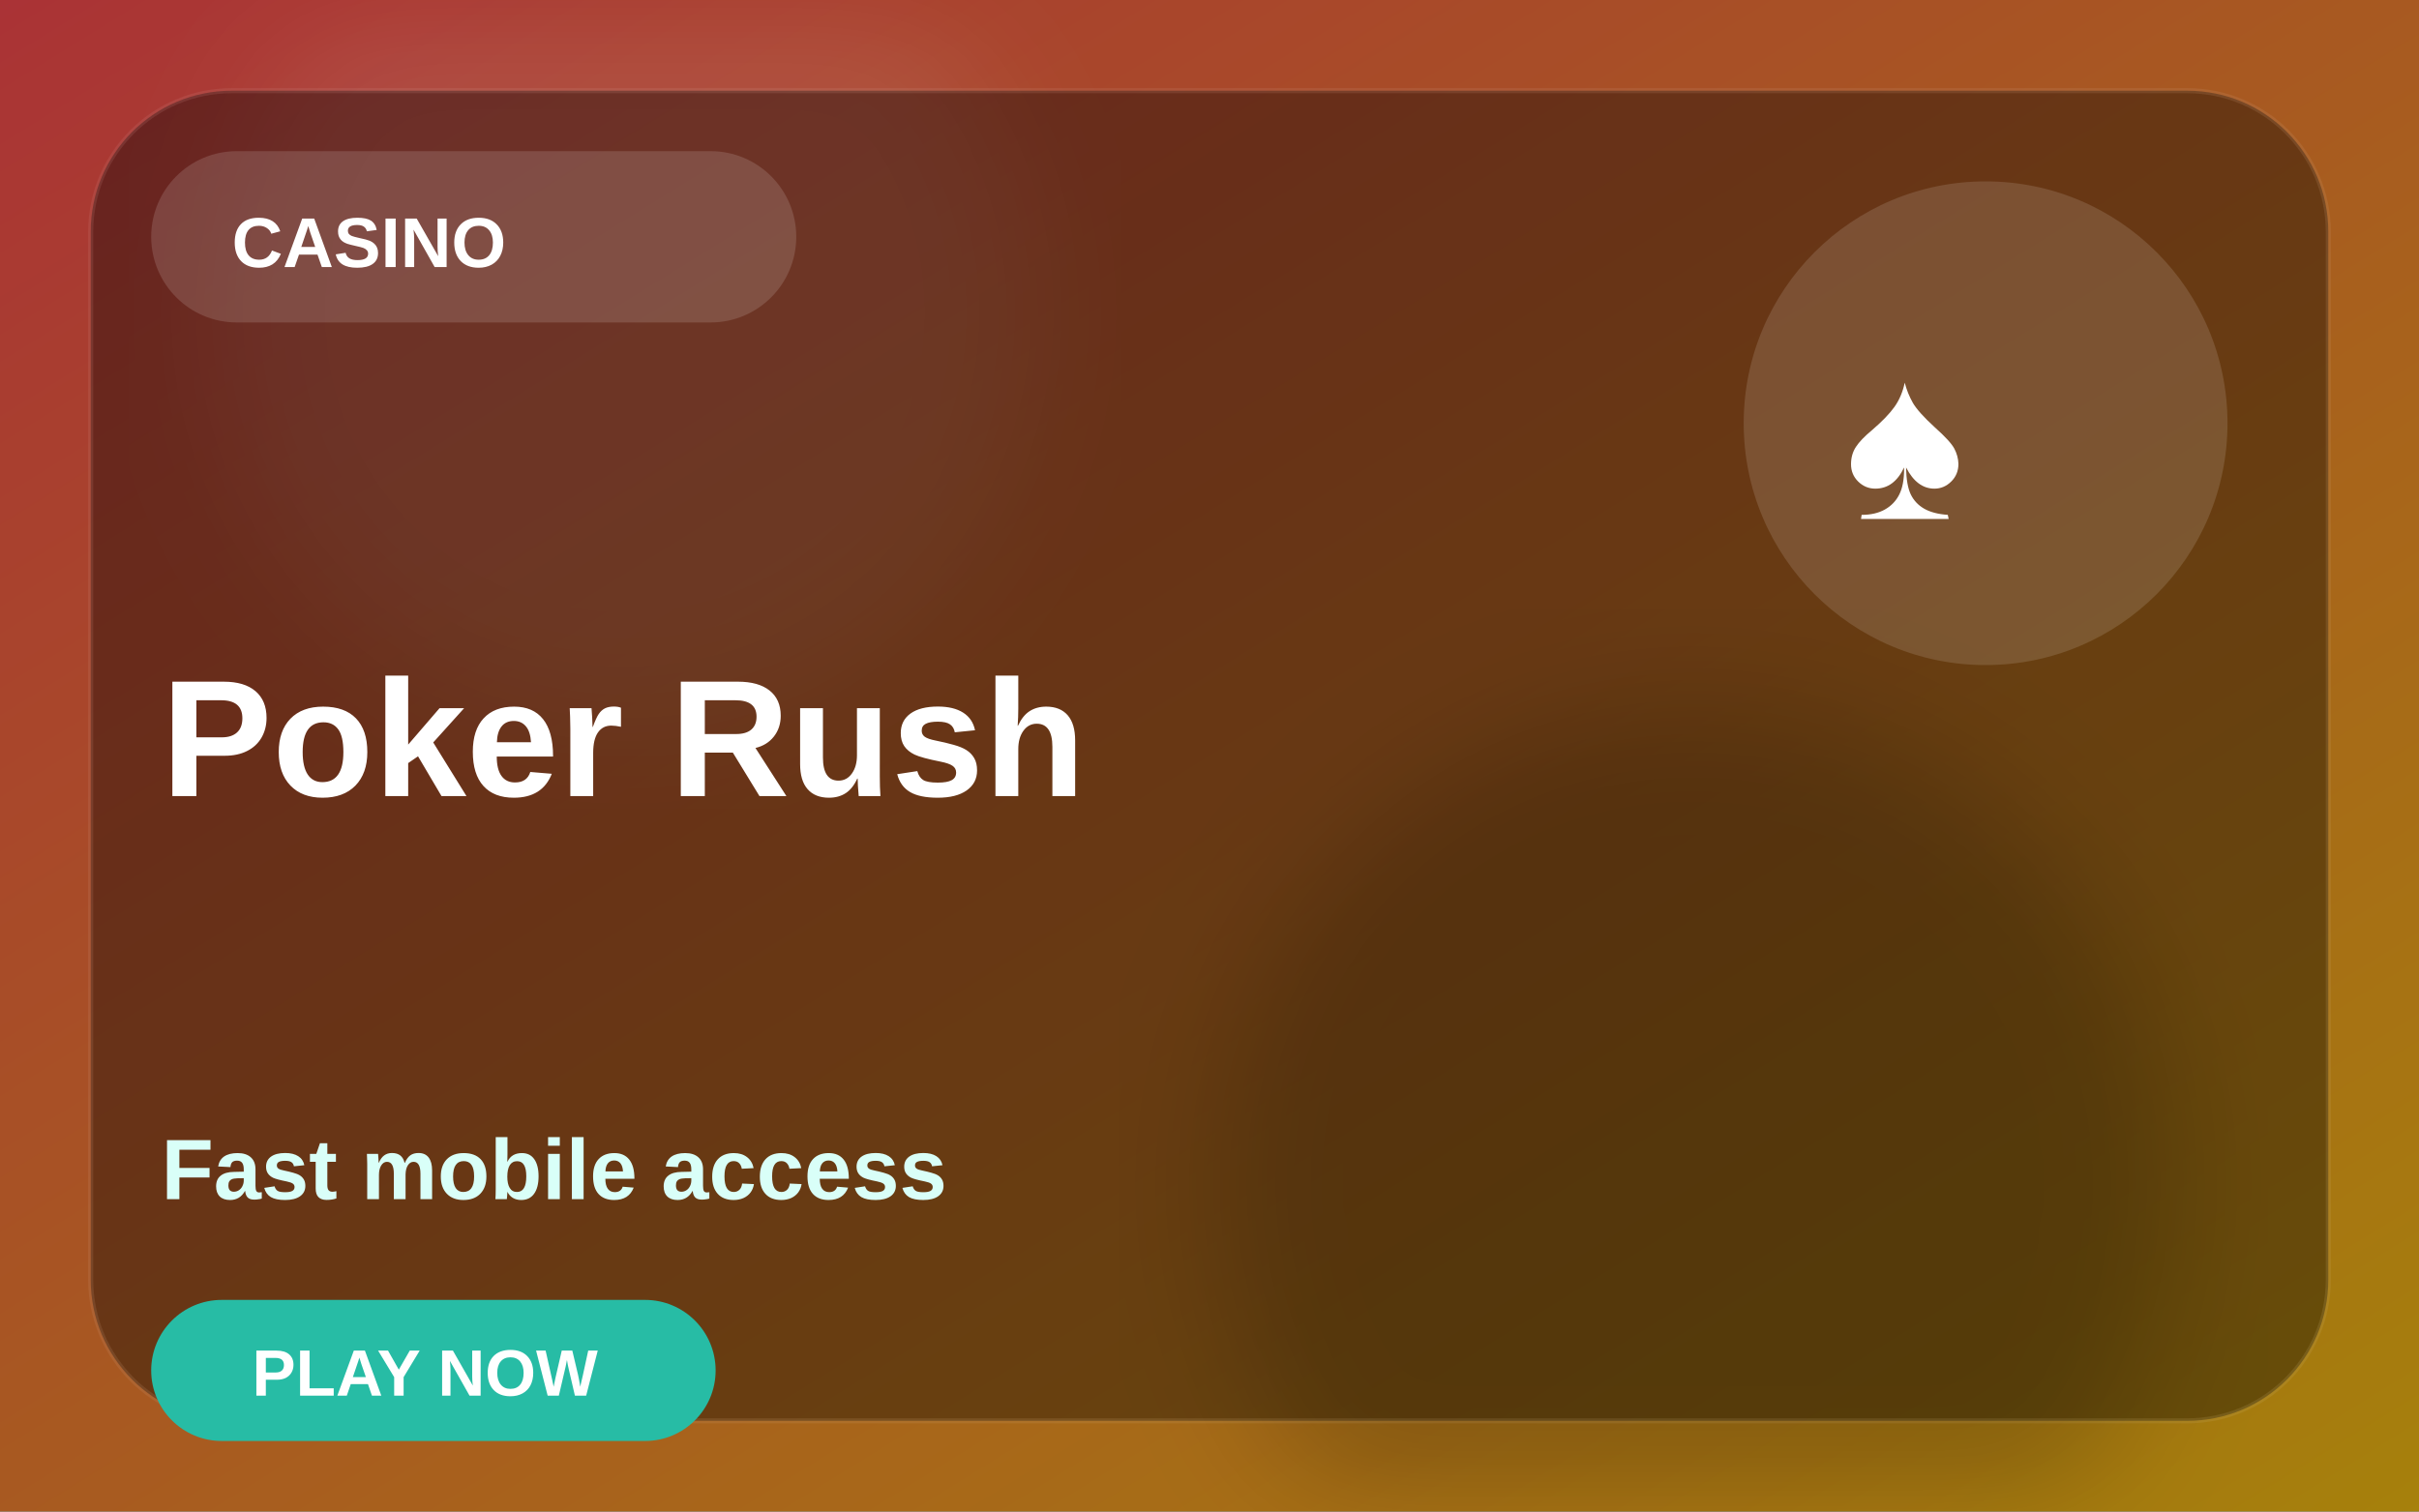
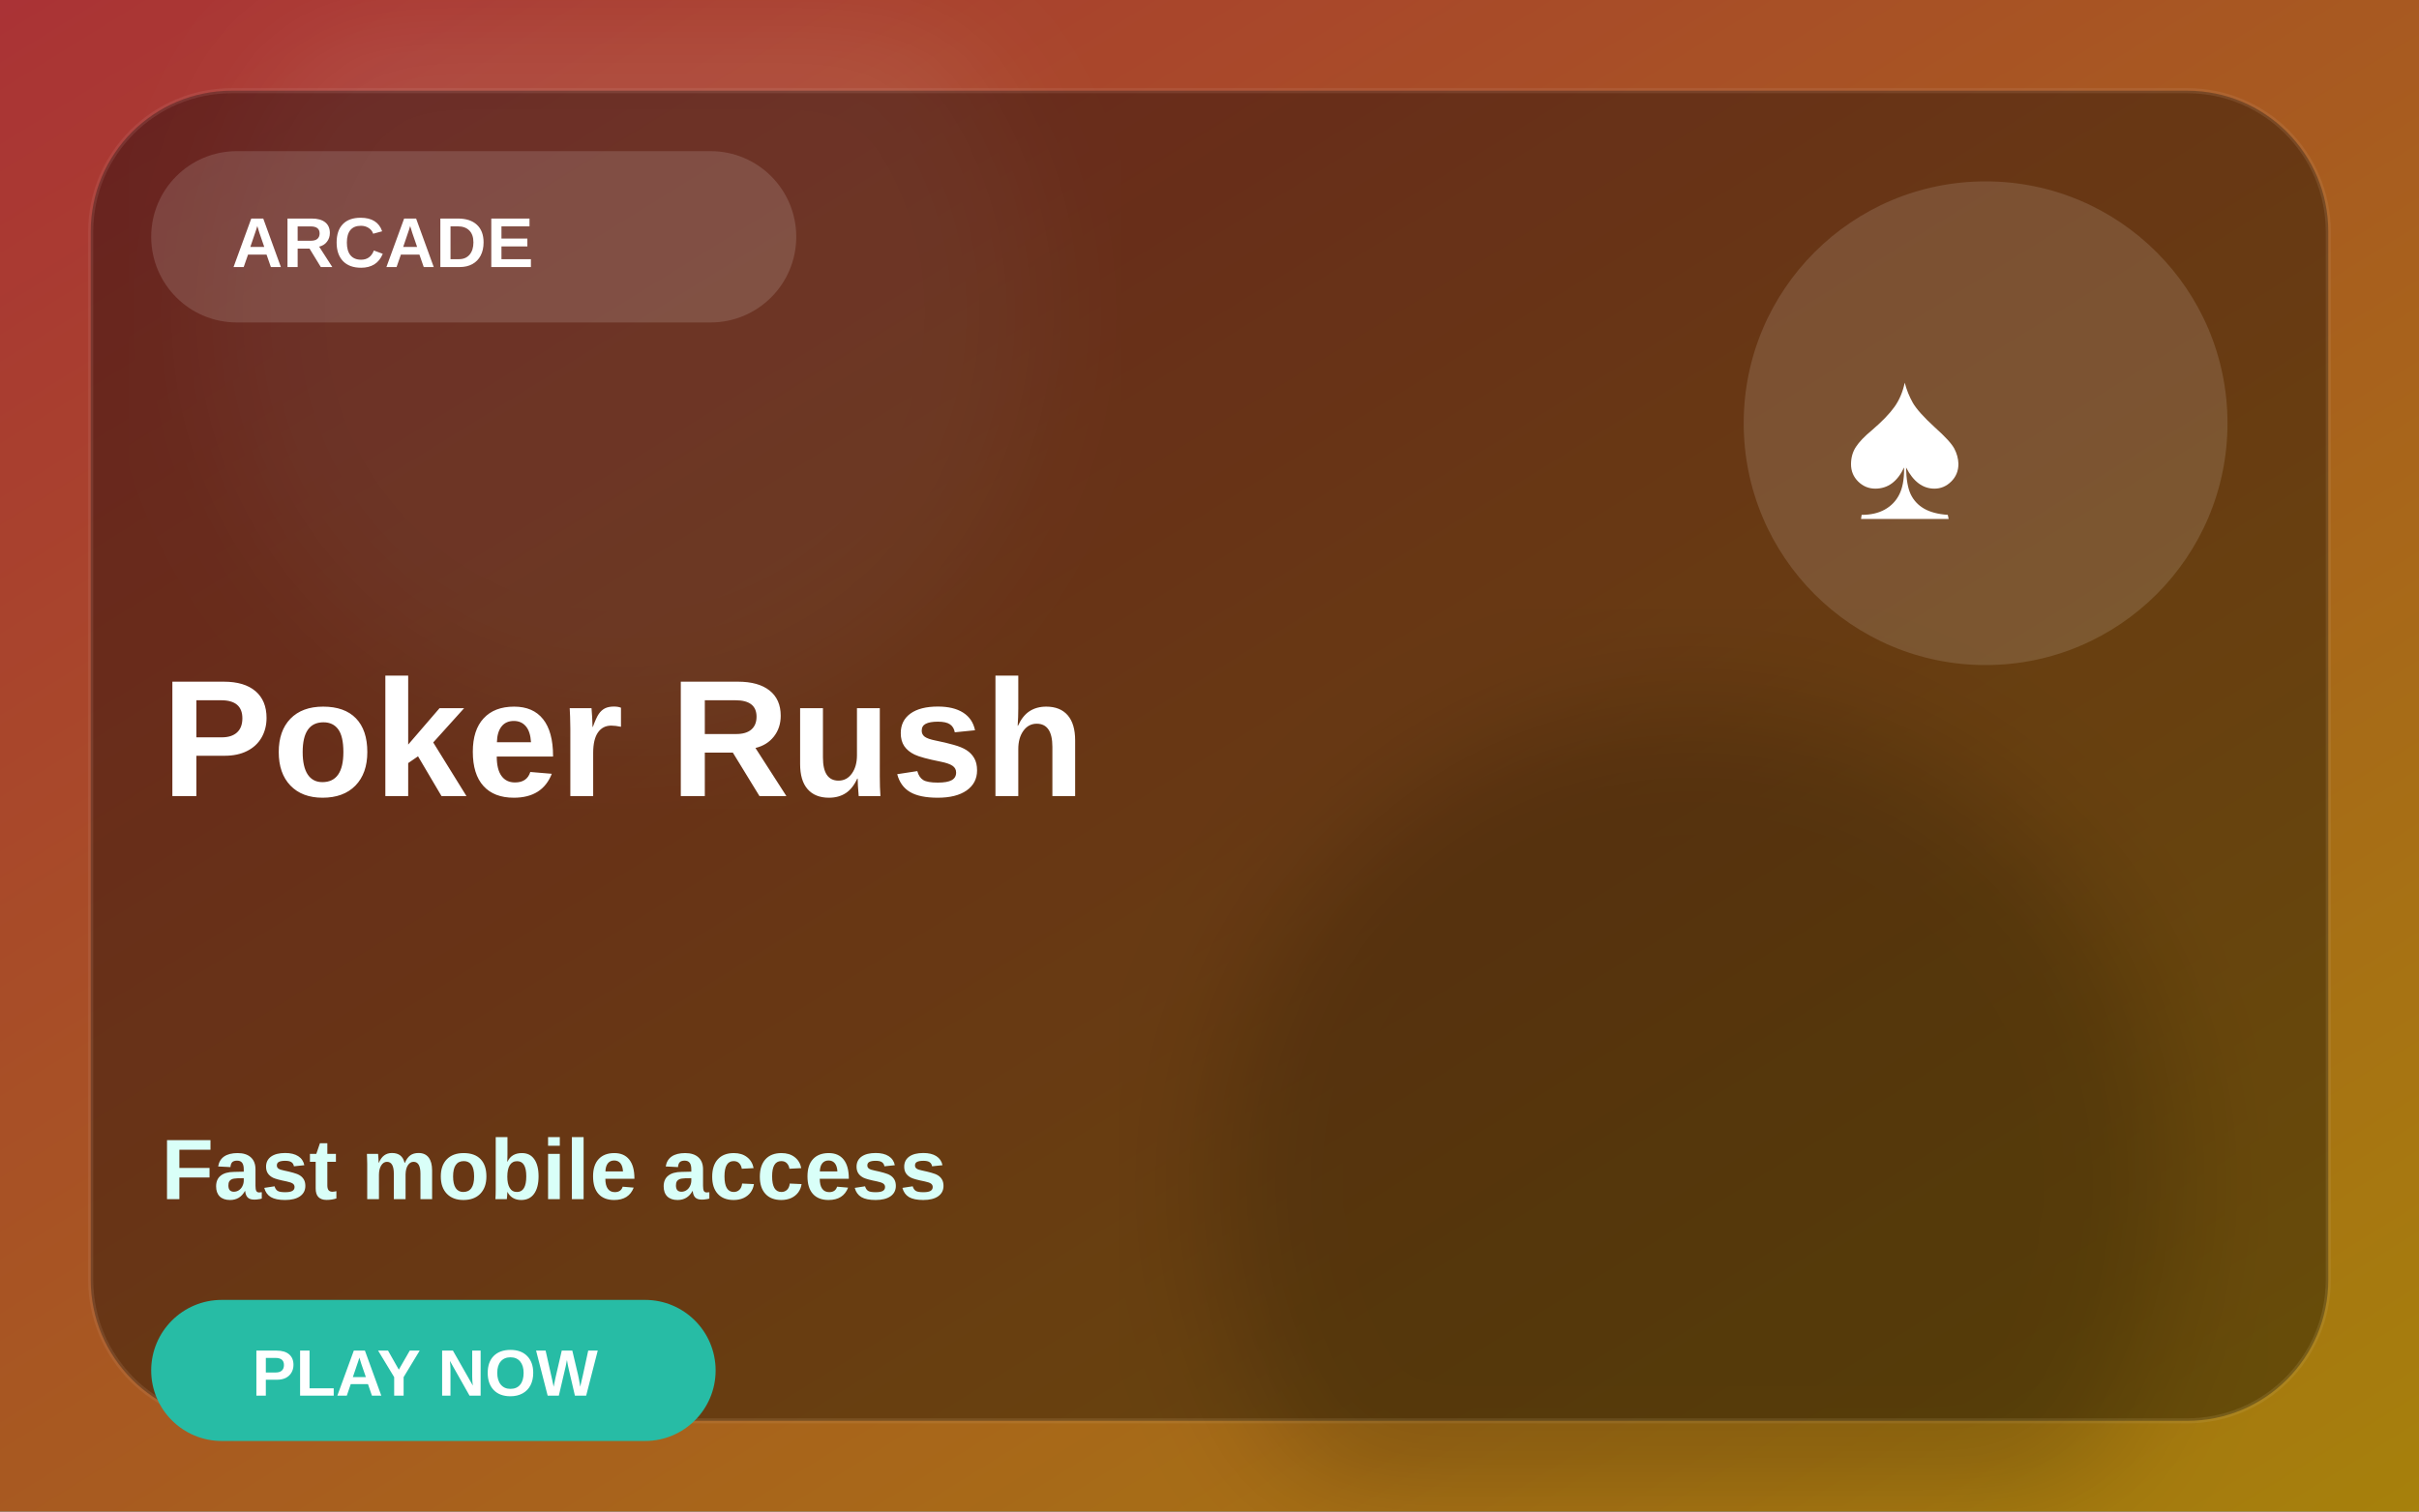
<svg xmlns="http://www.w3.org/2000/svg" width="480" height="300" viewBox="0 0 480 300">
  <defs>
    <linearGradient id="g" x1="0" y1="0" x2="1" y2="1">
      <stop offset="0" stop-color="#ef4444" />
      <stop offset="1" stop-color="#eab308" />
    </linearGradient>
    <filter id="b">
      <feGaussianBlur stdDeviation="12" />
    </filter>
  </defs>
  <rect width="480" height="300" fill="#070b14" />
  <rect width="480" height="300" fill="url(#g)" opacity=".7" />
  <circle cx="124" cy="62" r="82" fill="#fff" opacity=".08" filter="url(#b)" />
  <circle cx="336" cy="235" r="95" fill="#000" opacity=".18" filter="url(#b)" />
  <rect x="18" y="18" width="444" height="264" rx="28" fill="#000" opacity=".38" stroke="#fff" stroke-opacity=".18" />
  <rect x="30" y="30" width="128" height="34" rx="17" fill="#fff" opacity=".14" />
-   <text x="46" y="53" font-family="Arial, sans-serif" font-size="14" font-weight="700" fill="#fff">CASINO</text>
+   <text x="46" y="53" font-family="Arial, sans-serif" font-size="14" font-weight="700" fill="#fff">ARCADE</text>
  <circle cx="394" cy="84" r="48" fill="#fff" opacity=".13" />
  <text x="366" y="103" font-family="Arial, sans-serif" font-size="45" font-weight="700" fill="#fff">♠</text>
  <text x="32" y="158" font-family="Arial, sans-serif" font-size="33" font-weight="900" fill="#fff">Poker Rush</text>
  <text x="32" y="238" font-family="Arial, sans-serif" font-size="17" font-weight="700" fill="#d9fff8">Fast mobile access</text>
  <rect x="30" y="258" width="112" height="28" rx="14" fill="#27bca5" />
  <text x="50" y="277" font-family="Arial, sans-serif" font-size="13" font-weight="800" fill="#fff">PLAY NOW</text>
</svg>
